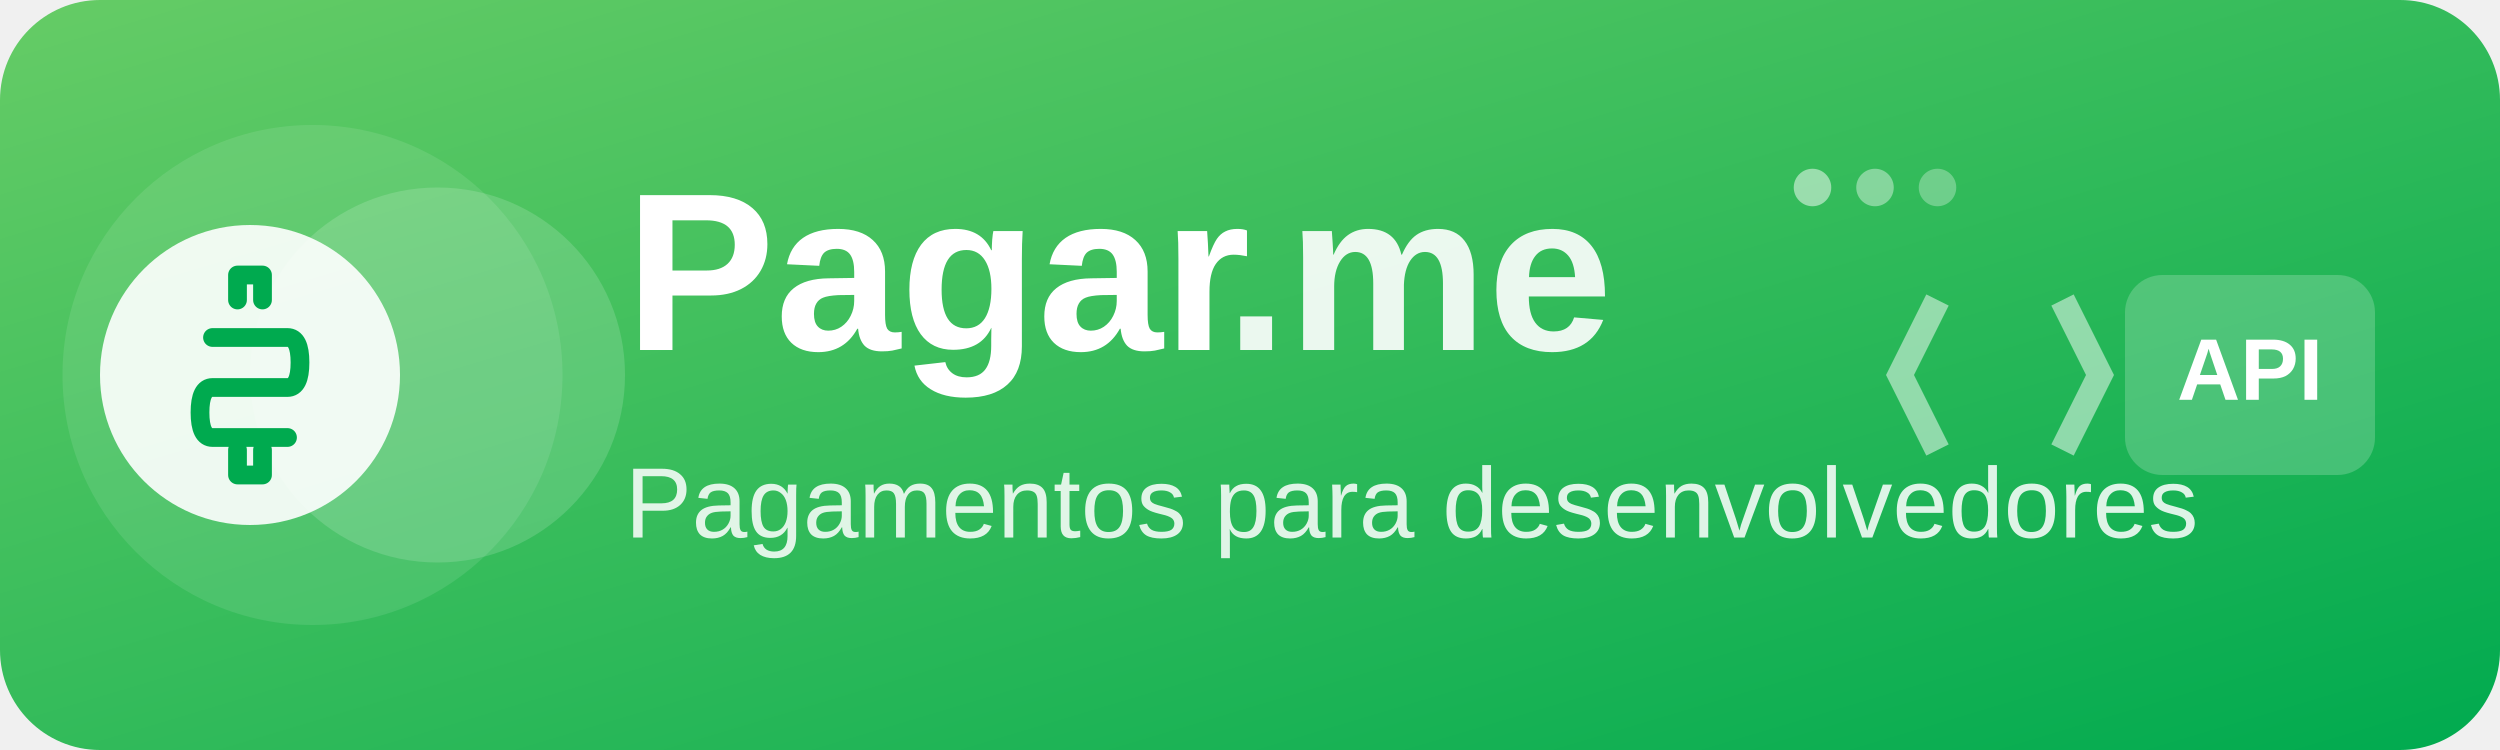
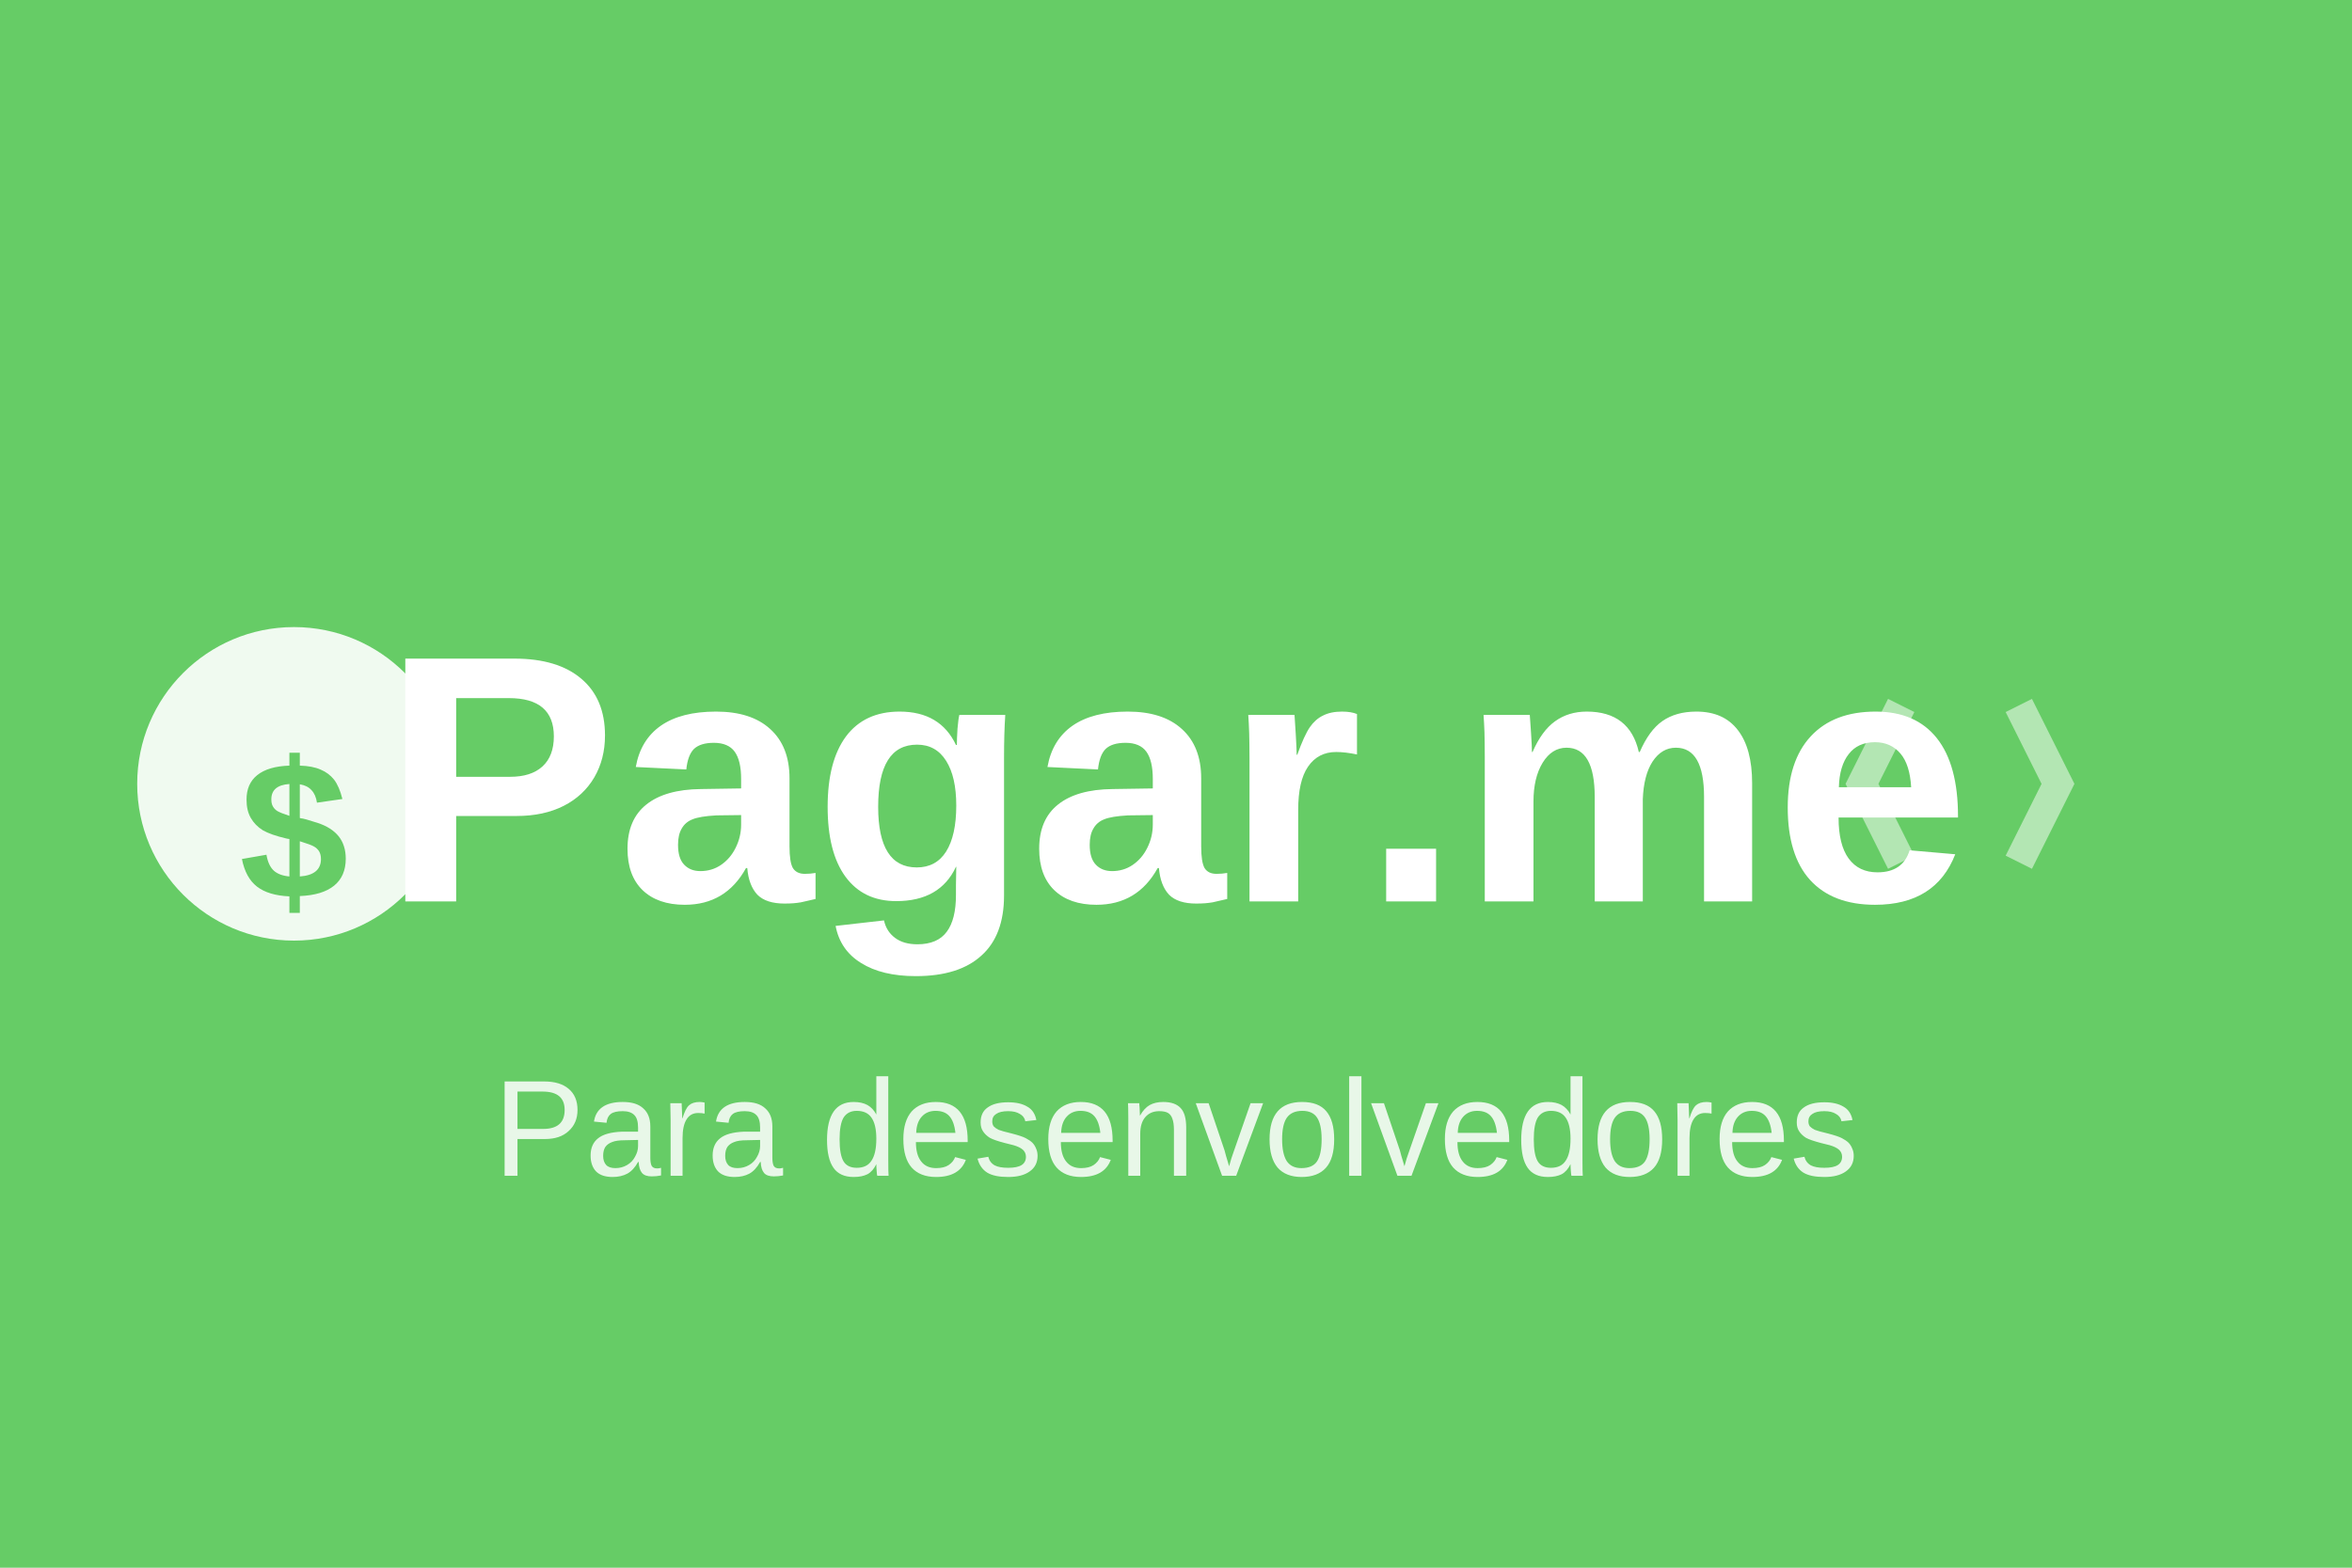
- <svg xmlns="http://www.w3.org/2000/svg" viewBox="0 0 200 60" fill="none">
-   <rect width="200" height="60" rx="8" fill="url(#pagarmeGradient)" />
-   <defs>
-     <linearGradient id="pagarmeGradient" x1="0%" y1="0%" x2="100%" y2="100%">
-       <stop offset="0%" style="stop-color:#66CC66;stop-opacity:1" />
-       <stop offset="100%" style="stop-color:#00AA4F;stop-opacity:1" />
-     </linearGradient>
-   </defs>
-   <circle cx="25" cy="30" r="20" fill="white" opacity="0.1" />
-   <circle cx="35" cy="30" r="15" fill="white" opacity="0.15" />
-   <g transform="translate(20, 30)">
-     <circle cx="0" cy="0" r="12" fill="white" opacity="0.9" />
-     <path d="M -1 -6 L -1 -8 L 1 -8 L 1 -6 M -1 6 L -1 8 L 1 8 L 1 6 M -3 -3 L 3 -3 Q 4 -3 4 -1 Q 4 1 3 1 L -2 1 M 2 1 L -3 1 Q -4 1 -4 3 Q -4 5 -3 5 L 3 5" stroke="#00AA4F" stroke-width="1.5" fill="none" stroke-linecap="round" stroke-linejoin="round" />
+ <svg xmlns="http://www.w3.org/2000/svg" viewBox="0 0 120 80" fill="none">
+   <rect width="120" height="80" fill="#66CC66" />
+   <g transform="translate(15, 40)">
+     <circle cx="0" cy="0" r="8" fill="white" opacity="0.9" />
+     <text x="0" y="3" font-family="Arial, sans-serif" font-size="10" font-weight="bold" fill="#66CC66" text-anchor="middle" dominant-baseline="middle">$</text>
  </g>
-   <text x="50" y="28" font-family="Arial, sans-serif" font-size="18" font-weight="bold" fill="white">
-     Pagar
+   <text x="60" y="46" font-family="Arial, sans-serif" font-size="18" font-weight="bold" fill="white" text-anchor="middle">
+     Pagar<tspan opacity="0.9">.me</tspan>
  </text>
-   <text x="98" y="28" font-family="Arial, sans-serif" font-size="18" font-weight="bold" fill="white" opacity="0.9">
-     .me
+   <text x="60" y="60" font-family="Arial, sans-serif" font-size="7" fill="white" text-anchor="middle" opacity="0.85">
+     Para desenvolvedores
  </text>
-   <text x="50" y="43" font-family="Arial, sans-serif" font-size="8" fill="white" opacity="0.85">
-     Pagamentos para desenvolvedores
-   </text>
-   <g transform="translate(160, 30)">
-     <path d="M -5 -6 L -8 0 L -5 6" stroke="white" stroke-width="2" fill="none" opacity="0.5" />
-     <path d="M 5 -6 L 8 0 L 5 6" stroke="white" stroke-width="2" fill="none" opacity="0.5" />
+   <g transform="translate(100, 40)">
+     <path d="M -3 -4 L -5 0 L -3 4" stroke="white" stroke-width="1.5" fill="none" opacity="0.5" />
+     <path d="M 3 -4 L 5 0 L 3 4" stroke="white" stroke-width="1.5" fill="none" opacity="0.5" />
  </g>
-   <g transform="translate(180, 30)">
-     <rect x="-10" y="-8" width="20" height="16" rx="3" fill="white" opacity="0.2" />
-     <text x="0" y="0" font-family="Arial, sans-serif" font-size="7" font-weight="bold" fill="white" text-anchor="middle" dominant-baseline="middle">
-       API
-     </text>
-   </g>
-   <circle cx="145" cy="15" r="1.5" fill="white" opacity="0.5" />
-   <circle cx="150" cy="15" r="1.5" fill="white" opacity="0.4" />
-   <circle cx="155" cy="15" r="1.5" fill="white" opacity="0.3" />
</svg>
